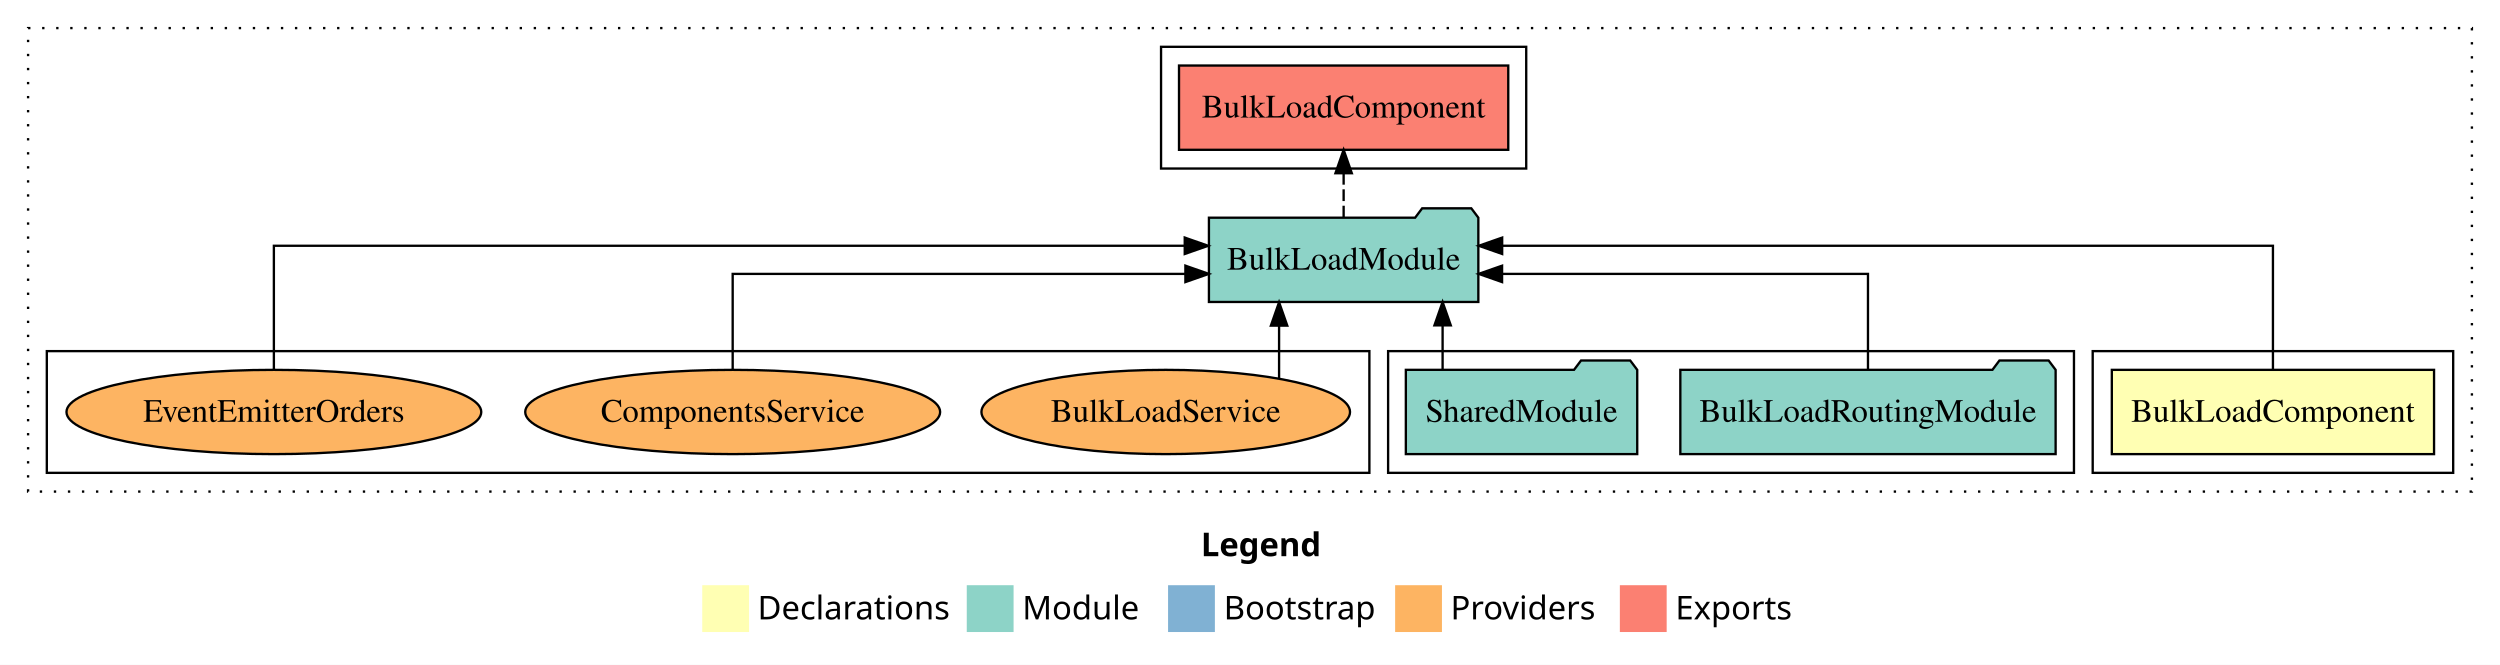
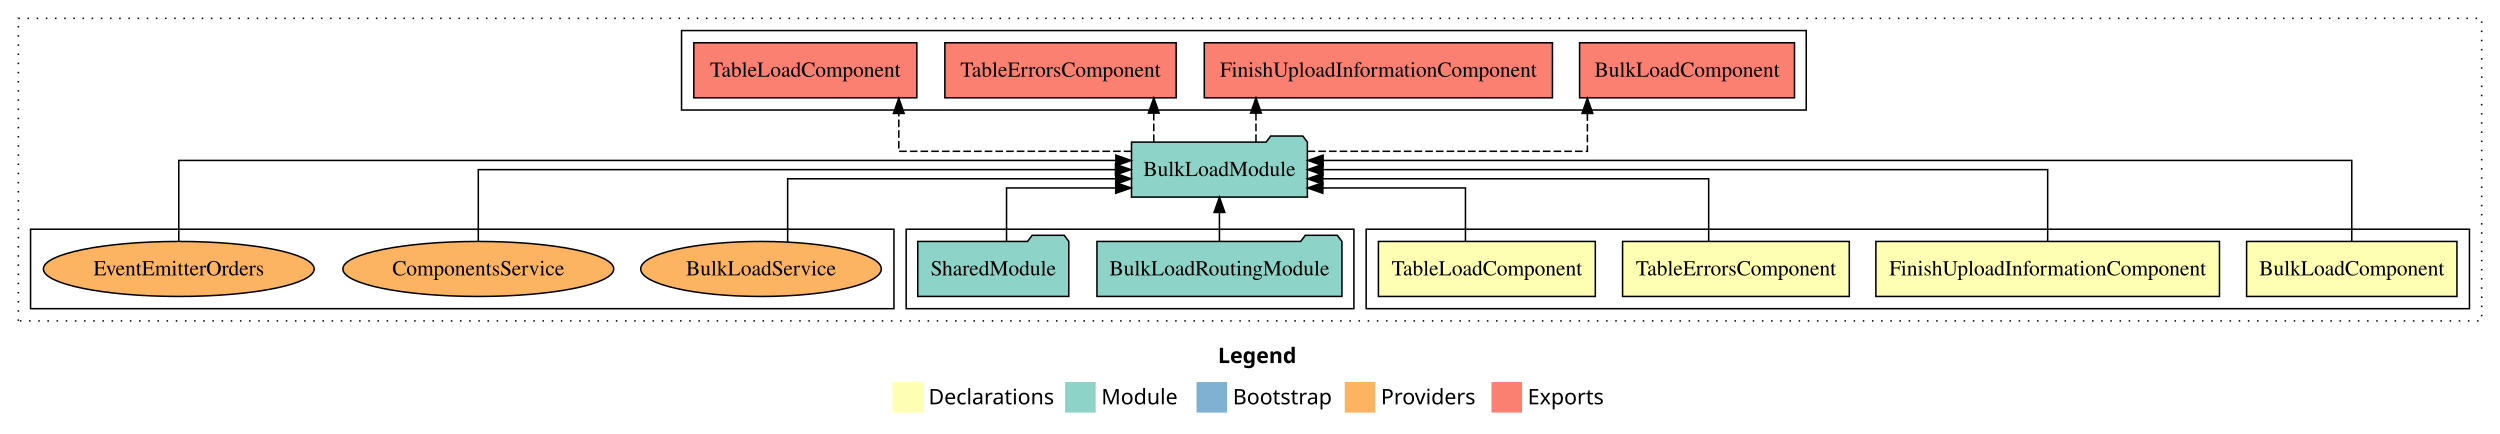
- <svg xmlns="http://www.w3.org/2000/svg" width="1068pt" height="284pt" viewBox="0.00 0.00 1068.00 284.00">
+ <svg xmlns="http://www.w3.org/2000/svg" width="1636pt" height="284pt" viewBox="0.00 0.00 1636.00 284.00">
  <g id="graph0" class="graph" transform="scale(1 1) rotate(0) translate(4 280)">
-     <polygon fill="#ffffff" stroke="transparent" points="-4,4 -4,-280 1064,-280 1064,4 -4,4" />
-     <text text-anchor="start" x="509.009" y="-42.4" font-family="sans-serif" font-weight="bold" font-size="14.00" fill="#000000">Legend</text>
-     <polygon fill="#ffffb3" stroke="transparent" points="296,-10 296,-30 316,-30 316,-10 296,-10" />
-     <text text-anchor="start" x="319.629" y="-15.4" font-family="sans-serif" font-size="14.00" fill="#000000">  Declarations</text>
-     <polygon fill="#8dd3c7" stroke="transparent" points="409,-10 409,-30 429,-30 429,-10 409,-10" />
-     <text text-anchor="start" x="432.725" y="-15.4" font-family="sans-serif" font-size="14.00" fill="#000000">  Module</text>
-     <polygon fill="#80b1d3" stroke="transparent" points="495,-10 495,-30 515,-30 515,-10 495,-10" />
-     <text text-anchor="start" x="518.781" y="-15.4" font-family="sans-serif" font-size="14.00" fill="#000000">  Bootstrap</text>
-     <polygon fill="#fdb462" stroke="transparent" points="592,-10 592,-30 612,-30 612,-10 592,-10" />
-     <text text-anchor="start" x="615.673" y="-15.4" font-family="sans-serif" font-size="14.00" fill="#000000">  Providers</text>
-     <polygon fill="#fb8072" stroke="transparent" points="688,-10 688,-30 708,-30 708,-10 688,-10" />
-     <text text-anchor="start" x="711.726" y="-15.4" font-family="sans-serif" font-size="14.00" fill="#000000">  Exports</text>
+     <polygon fill="#ffffff" stroke="transparent" points="-4,4 -4,-280 1632,-280 1632,4 -4,4" />
+     <text text-anchor="start" x="793.009" y="-42.4" font-family="sans-serif" font-weight="bold" font-size="14.00" fill="#000000">Legend</text>
+     <polygon fill="#ffffb3" stroke="transparent" points="580,-10 580,-30 600,-30 600,-10 580,-10" />
+     <text text-anchor="start" x="603.629" y="-15.4" font-family="sans-serif" font-size="14.00" fill="#000000">  Declarations</text>
+     <polygon fill="#8dd3c7" stroke="transparent" points="693,-10 693,-30 713,-30 713,-10 693,-10" />
+     <text text-anchor="start" x="716.725" y="-15.4" font-family="sans-serif" font-size="14.00" fill="#000000">  Module</text>
+     <polygon fill="#80b1d3" stroke="transparent" points="779,-10 779,-30 799,-30 799,-10 779,-10" />
+     <text text-anchor="start" x="802.781" y="-15.4" font-family="sans-serif" font-size="14.00" fill="#000000">  Bootstrap</text>
+     <polygon fill="#fdb462" stroke="transparent" points="876,-10 876,-30 896,-30 896,-10 876,-10" />
+     <text text-anchor="start" x="899.673" y="-15.4" font-family="sans-serif" font-size="14.00" fill="#000000">  Providers</text>
+     <polygon fill="#fb8072" stroke="transparent" points="972,-10 972,-30 992,-30 992,-10 972,-10" />
+     <text text-anchor="start" x="995.726" y="-15.4" font-family="sans-serif" font-size="14.00" fill="#000000">  Exports</text>
    <g id="clust1" class="cluster">
-       <polygon fill="none" stroke="#000000" stroke-dasharray="1,5" points="8,-70 8,-268 1052,-268 1052,-70 8,-70" />
+       <polygon fill="none" stroke="#000000" stroke-dasharray="1,5" points="8,-70 8,-268 1620,-268 1620,-70 8,-70" />
    </g>
    <g id="clust2" class="cluster">
-       <polygon fill="none" stroke="#000000" points="890,-78 890,-130 1044,-130 1044,-78 890,-78" />
+       <polygon fill="none" stroke="#000000" points="890,-78 890,-130 1612,-130 1612,-78 890,-78" />
    </g>
-     <g id="clust4" class="cluster">
+     <g id="clust7" class="cluster">
      <polygon fill="none" stroke="#000000" points="589,-78 589,-130 882,-130 882,-78 589,-78" />
    </g>
-     <g id="clust5" class="cluster">
-       <polygon fill="none" stroke="#000000" points="492,-208 492,-260 648,-260 648,-208 492,-208" />
+     <g id="clust8" class="cluster">
+       <polygon fill="none" stroke="#000000" points="442,-208 442,-260 1178,-260 1178,-208 442,-208" />
    </g>
-     <g id="clust7" class="cluster">
+     <g id="clust10" class="cluster">
      <polygon fill="none" stroke="#000000" points="16,-78 16,-130 581,-130 581,-78 16,-78" />
    </g>
    <g id="node1" class="node">
-       <polygon fill="#ffffb3" stroke="#000000" points="1035.827,-122 898.173,-122 898.173,-86 1035.827,-86 1035.827,-122" />
-       <text text-anchor="middle" x="967" y="-99.8" font-family="Times,serif" font-size="14.00" fill="#000000">BulkLoadComponent</text>
+       <polygon fill="#ffffb3" stroke="#000000" points="1603.827,-122 1466.173,-122 1466.173,-86 1603.827,-86 1603.827,-122" />
+       <text text-anchor="middle" x="1535" y="-99.8" font-family="Times,serif" font-size="14.00" fill="#000000">BulkLoadComponent</text>
+     </g>
+     <g id="node5" class="node">
+       <polygon fill="#8dd3c7" stroke="#000000" points="851.545,-187 848.545,-191 827.545,-191 824.545,-187 736.455,-187 736.455,-151 851.545,-151 851.545,-187" />
+       <text text-anchor="middle" x="794" y="-164.8" font-family="Times,serif" font-size="14.00" fill="#000000">BulkLoadModule</text>
+     </g>
+     <g id="edge1" class="edge">
+       <path fill="none" stroke="#000000" d="M1535,-122.284C1535,-143.321 1535,-175 1535,-175 1535,-175 861.836,-175 861.836,-175" />
+       <polygon fill="#000000" stroke="#000000" points="861.836,-171.5 851.836,-175 861.836,-178.5 861.836,-171.5" />
    </g>
    <g id="node2" class="node">
-       <polygon fill="#8dd3c7" stroke="#000000" points="627.545,-187 624.545,-191 603.545,-191 600.545,-187 512.455,-187 512.455,-151 627.545,-151 627.545,-187" />
-       <text text-anchor="middle" x="570" y="-164.8" font-family="Times,serif" font-size="14.00" fill="#000000">BulkLoadModule</text>
+       <polygon fill="#ffffb3" stroke="#000000" points="1448.421,-122 1223.579,-122 1223.579,-86 1448.421,-86 1448.421,-122" />
+       <text text-anchor="middle" x="1336" y="-99.8" font-family="Times,serif" font-size="14.00" fill="#000000">FinishUploadInformationComponent</text>
    </g>
-     <g id="edge1" class="edge">
-       <path fill="none" stroke="#000000" d="M967,-122.284C967,-143.321 967,-175 967,-175 967,-175 637.727,-175 637.727,-175" />
-       <polygon fill="#000000" stroke="#000000" points="637.727,-171.5 627.727,-175 637.727,-178.5 637.727,-171.5" />
+     <g id="edge2" class="edge">
+       <path fill="none" stroke="#000000" d="M1336,-122.106C1336,-141.339 1336,-169 1336,-169 1336,-169 861.747,-169 861.747,-169" />
+       <polygon fill="#000000" stroke="#000000" points="861.747,-165.5 851.747,-169 861.747,-172.5 861.747,-165.5" />
    </g>
-     <g id="node5" class="node">
-       <polygon fill="#fb8072" stroke="#000000" points="640.327,-252 499.673,-252 499.673,-216 640.327,-216 640.327,-252" />
-       <text text-anchor="middle" x="570" y="-229.8" font-family="Times,serif" font-size="14.00" fill="#000000">BulkLoadComponent </text>
+     <g id="node3" class="node">
+       <polygon fill="#ffffb3" stroke="#000000" points="1206.184,-122 1057.816,-122 1057.816,-86 1206.184,-86 1206.184,-122" />
+       <text text-anchor="middle" x="1132" y="-99.8" font-family="Times,serif" font-size="14.00" fill="#000000">TableErrorsComponent</text>
+     </g>
+     <g id="edge3" class="edge">
+       <path fill="none" stroke="#000000" d="M1114.161,-122.022C1114.161,-139.373 1114.161,-163 1114.161,-163 1114.161,-163 861.608,-163 861.608,-163" />
+       <polygon fill="#000000" stroke="#000000" points="861.608,-159.5 851.608,-163 861.608,-166.5 861.608,-159.5" />
+     </g>
+     <g id="node4" class="node">
+       <polygon fill="#ffffb3" stroke="#000000" points="1039.972,-122 898.028,-122 898.028,-86 1039.972,-86 1039.972,-122" />
+       <text text-anchor="middle" x="969" y="-99.8" font-family="Times,serif" font-size="14.00" fill="#000000">TableLoadComponent</text>
    </g>
    <g id="edge4" class="edge">
-       <path fill="none" stroke="#000000" stroke-dasharray="5,2" d="M570,-187.106C570,-187.106 570,-205.991 570,-205.991" />
-       <polygon fill="#000000" stroke="#000000" points="566.5,-205.991 570,-215.991 573.5,-205.991 566.5,-205.991" />
+       <path fill="none" stroke="#000000" d="M954.987,-122.24C954.987,-137.571 954.987,-157 954.987,-157 954.987,-157 861.665,-157 861.665,-157" />
+       <polygon fill="#000000" stroke="#000000" points="861.665,-153.5 851.665,-157 861.665,-160.5 861.665,-153.5" />
    </g>
-     <g id="node3" class="node">
+     <g id="node8" class="node">
+       <polygon fill="#fb8072" stroke="#000000" points="1170.327,-252 1029.673,-252 1029.673,-216 1170.327,-216 1170.327,-252" />
+       <text text-anchor="middle" x="1100" y="-229.8" font-family="Times,serif" font-size="14.00" fill="#000000">BulkLoadComponent </text>
+     </g>
+     <g id="edge7" class="edge">
+       <path fill="none" stroke="#000000" stroke-dasharray="5,2" d="M851.674,-181C922.909,-181 1034.786,-181 1034.786,-181 1034.786,-181 1034.786,-205.76 1034.786,-205.76" />
+       <polygon fill="#000000" stroke="#000000" points="1031.286,-205.76 1034.786,-215.76 1038.286,-205.76 1031.286,-205.76" />
+     </g>
+     <g id="node9" class="node">
+       <polygon fill="#fb8072" stroke="#000000" points="1011.921,-252 784.079,-252 784.079,-216 1011.921,-216 1011.921,-252" />
+       <text text-anchor="middle" x="898" y="-229.8" font-family="Times,serif" font-size="14.00" fill="#000000">FinishUploadInformationComponent </text>
+     </g>
+     <g id="edge8" class="edge">
+       <path fill="none" stroke="#000000" stroke-dasharray="5,2" d="M817.906,-187.106C817.906,-187.106 817.906,-205.991 817.906,-205.991" />
+       <polygon fill="#000000" stroke="#000000" points="814.406,-205.991 817.906,-215.991 821.406,-205.991 814.406,-205.991" />
+     </g>
+     <g id="node10" class="node">
+       <polygon fill="#fb8072" stroke="#000000" points="765.684,-252 614.316,-252 614.316,-216 765.684,-216 765.684,-252" />
+       <text text-anchor="middle" x="690" y="-229.8" font-family="Times,serif" font-size="14.00" fill="#000000">TableErrorsComponent </text>
+     </g>
+     <g id="edge9" class="edge">
+       <path fill="none" stroke="#000000" stroke-dasharray="5,2" d="M751.035,-187.106C751.035,-187.106 751.035,-205.991 751.035,-205.991" />
+       <polygon fill="#000000" stroke="#000000" points="747.535,-205.991 751.035,-215.991 754.535,-205.991 747.535,-205.991" />
+     </g>
+     <g id="node11" class="node">
+       <polygon fill="#fb8072" stroke="#000000" points="595.973,-252 450.027,-252 450.027,-216 595.973,-216 595.973,-252" />
+       <text text-anchor="middle" x="523" y="-229.8" font-family="Times,serif" font-size="14.00" fill="#000000">TableLoadComponent </text>
+     </g>
+     <g id="edge10" class="edge">
+       <path fill="none" stroke="#000000" stroke-dasharray="5,2" d="M736.387,-181C674.271,-181 584.176,-181 584.176,-181 584.176,-181 584.176,-205.76 584.176,-205.76" />
+       <polygon fill="#000000" stroke="#000000" points="580.676,-205.76 584.176,-215.76 587.676,-205.76 580.676,-205.76" />
+     </g>
+     <g id="node6" class="node">
      <polygon fill="#8dd3c7" stroke="#000000" points="874.162,-122 871.162,-126 850.162,-126 847.162,-122 713.838,-122 713.838,-86 874.162,-86 874.162,-122" />
      <text text-anchor="middle" x="794" y="-99.8" font-family="Times,serif" font-size="14.00" fill="#000000">BulkLoadRoutingModule</text>
    </g>
-     <g id="edge2" class="edge">
-       <path fill="none" stroke="#000000" d="M794,-122.022C794,-139.373 794,-163 794,-163 794,-163 637.686,-163 637.686,-163" />
-       <polygon fill="#000000" stroke="#000000" points="637.686,-159.5 627.686,-163 637.686,-166.5 637.686,-159.5" />
+     <g id="edge5" class="edge">
+       <path fill="none" stroke="#000000" d="M794,-122.106C794,-122.106 794,-140.991 794,-140.991" />
+       <polygon fill="#000000" stroke="#000000" points="790.5,-140.991 794,-150.991 797.5,-140.991 790.5,-140.991" />
    </g>
-     <g id="node4" class="node">
+     <g id="node7" class="node">
      <polygon fill="#8dd3c7" stroke="#000000" points="695.423,-122 692.423,-126 671.423,-126 668.423,-122 596.577,-122 596.577,-86 695.423,-86 695.423,-122" />
      <text text-anchor="middle" x="646" y="-99.8" font-family="Times,serif" font-size="14.00" fill="#000000">SharedModule</text>
    </g>
-     <g id="edge3" class="edge">
-       <path fill="none" stroke="#000000" d="M612.28,-122.106C612.28,-122.106 612.28,-140.991 612.28,-140.991" />
-       <polygon fill="#000000" stroke="#000000" points="608.781,-140.991 612.28,-150.991 615.781,-140.991 608.781,-140.991" />
+     <g id="edge6" class="edge">
+       <path fill="none" stroke="#000000" d="M654.685,-122.24C654.685,-137.571 654.685,-157 654.685,-157 654.685,-157 726.128,-157 726.128,-157" />
+       <polygon fill="#000000" stroke="#000000" points="726.128,-160.5 736.128,-157 726.128,-153.5 726.128,-160.5" />
    </g>
-     <g id="node6" class="node">
+     <g id="node12" class="node">
      <ellipse fill="#fdb462" stroke="#000000" cx="494" cy="-104" rx="78.732" ry="18" />
      <text text-anchor="middle" x="494" y="-99.8" font-family="Times,serif" font-size="14.00" fill="#000000">BulkLoadService</text>
    </g>
-     <g id="edge5" class="edge">
-       <path fill="none" stroke="#000000" d="M542.422,-118.426C542.422,-118.426 542.422,-140.894 542.422,-140.894" />
-       <polygon fill="#000000" stroke="#000000" points="538.922,-140.894 542.422,-150.894 545.922,-140.894 538.922,-140.894" />
+     <g id="edge11" class="edge">
+       <path fill="none" stroke="#000000" d="M511.44,-121.702C511.44,-139.081 511.44,-163 511.44,-163 511.44,-163 726.138,-163 726.138,-163" />
+       <polygon fill="#000000" stroke="#000000" points="726.138,-166.5 736.138,-163 726.138,-159.5 726.138,-166.5" />
    </g>
-     <g id="node7" class="node">
+     <g id="node13" class="node">
      <ellipse fill="#fdb462" stroke="#000000" cx="309" cy="-104" rx="88.626" ry="18" />
      <text text-anchor="middle" x="309" y="-99.8" font-family="Times,serif" font-size="14.00" fill="#000000">ComponentsService</text>
    </g>
-     <g id="edge6" class="edge">
-       <path fill="none" stroke="#000000" d="M309,-122.022C309,-139.373 309,-163 309,-163 309,-163 502.399,-163 502.399,-163" />
-       <polygon fill="#000000" stroke="#000000" points="502.399,-166.5 512.399,-163 502.399,-159.5 502.399,-166.5" />
+     <g id="edge12" class="edge">
+       <path fill="none" stroke="#000000" d="M309,-122.106C309,-141.339 309,-169 309,-169 309,-169 725.979,-169 725.979,-169" />
+       <polygon fill="#000000" stroke="#000000" points="725.979,-172.5 735.979,-169 725.979,-165.5 725.979,-172.5" />
    </g>
-     <g id="node8" class="node">
+     <g id="node14" class="node">
      <ellipse fill="#fdb462" stroke="#000000" cx="113" cy="-104" rx="88.599" ry="18" />
      <text text-anchor="middle" x="113" y="-99.8" font-family="Times,serif" font-size="14.00" fill="#000000">EventEmitterOrders</text>
    </g>
-     <g id="edge7" class="edge">
-       <path fill="none" stroke="#000000" d="M113,-122.284C113,-143.321 113,-175 113,-175 113,-175 502.121,-175 502.121,-175" />
-       <polygon fill="#000000" stroke="#000000" points="502.121,-178.5 512.121,-175 502.121,-171.5 502.121,-178.5" />
+     <g id="edge13" class="edge">
+       <path fill="none" stroke="#000000" d="M113,-122.284C113,-143.321 113,-175 113,-175 113,-175 726.232,-175 726.232,-175" />
+       <polygon fill="#000000" stroke="#000000" points="726.232,-178.5 736.232,-175 726.232,-171.5 726.232,-178.5" />
    </g>
  </g>
</svg>
